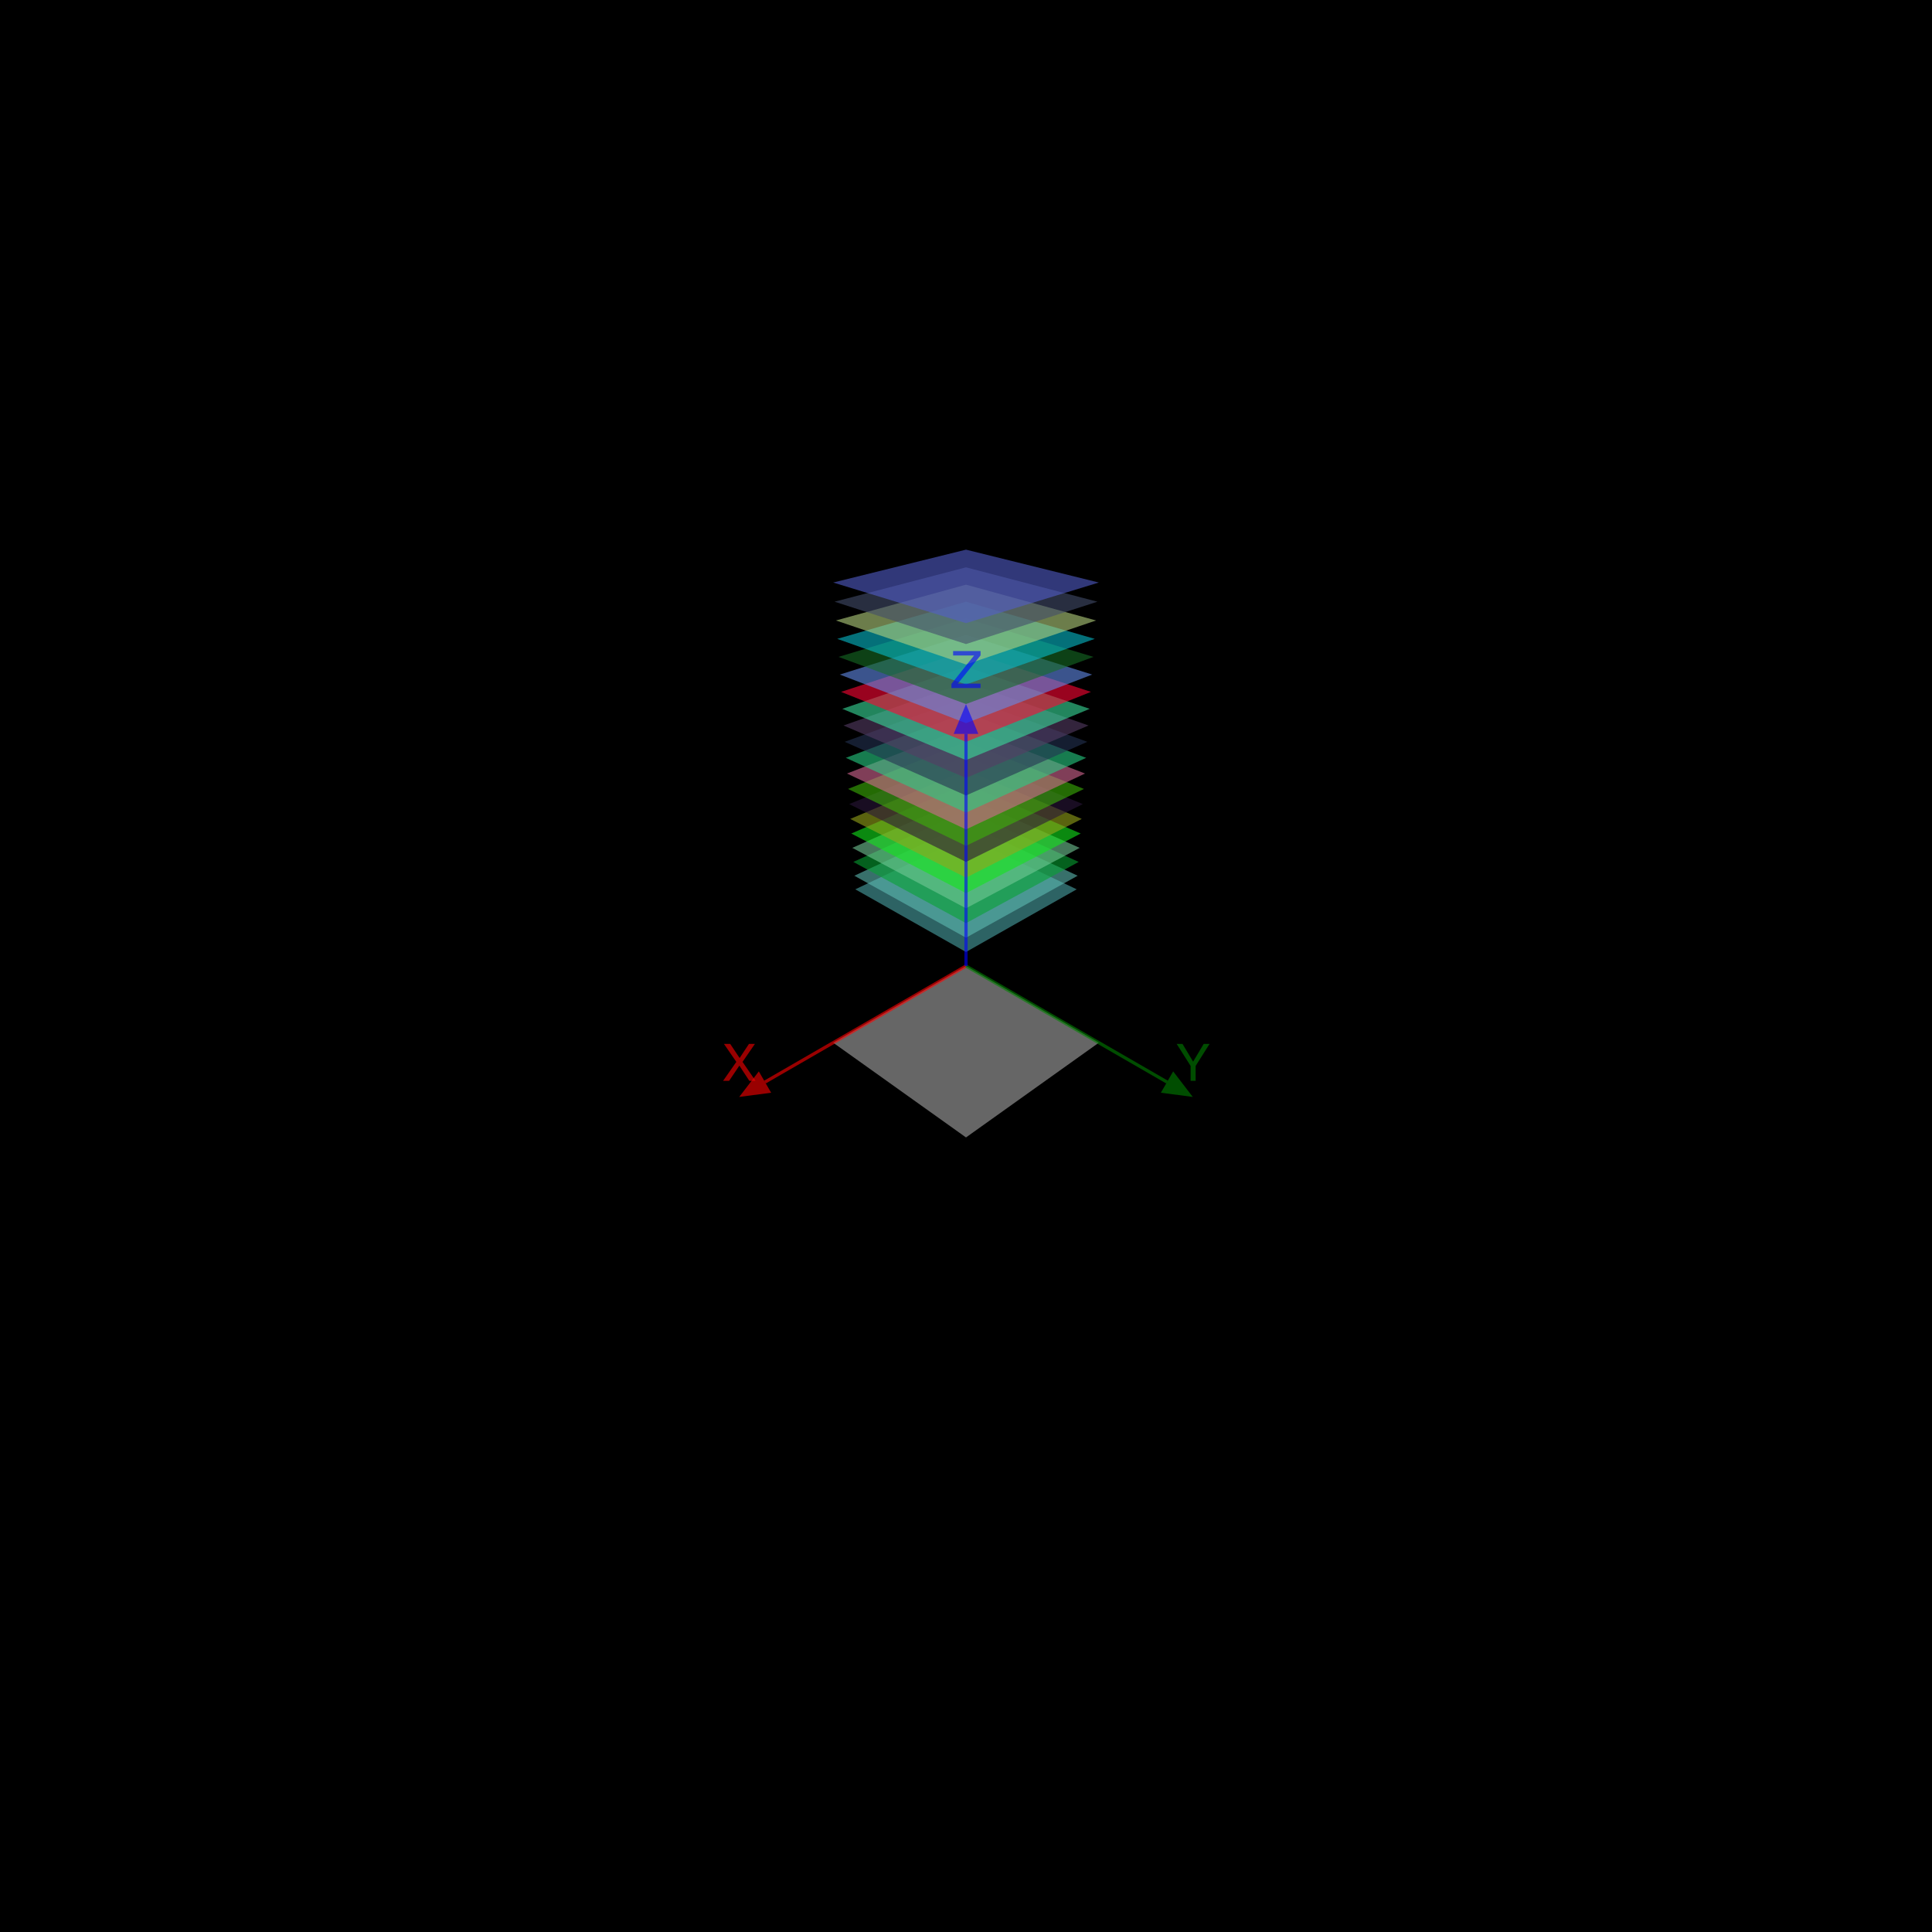
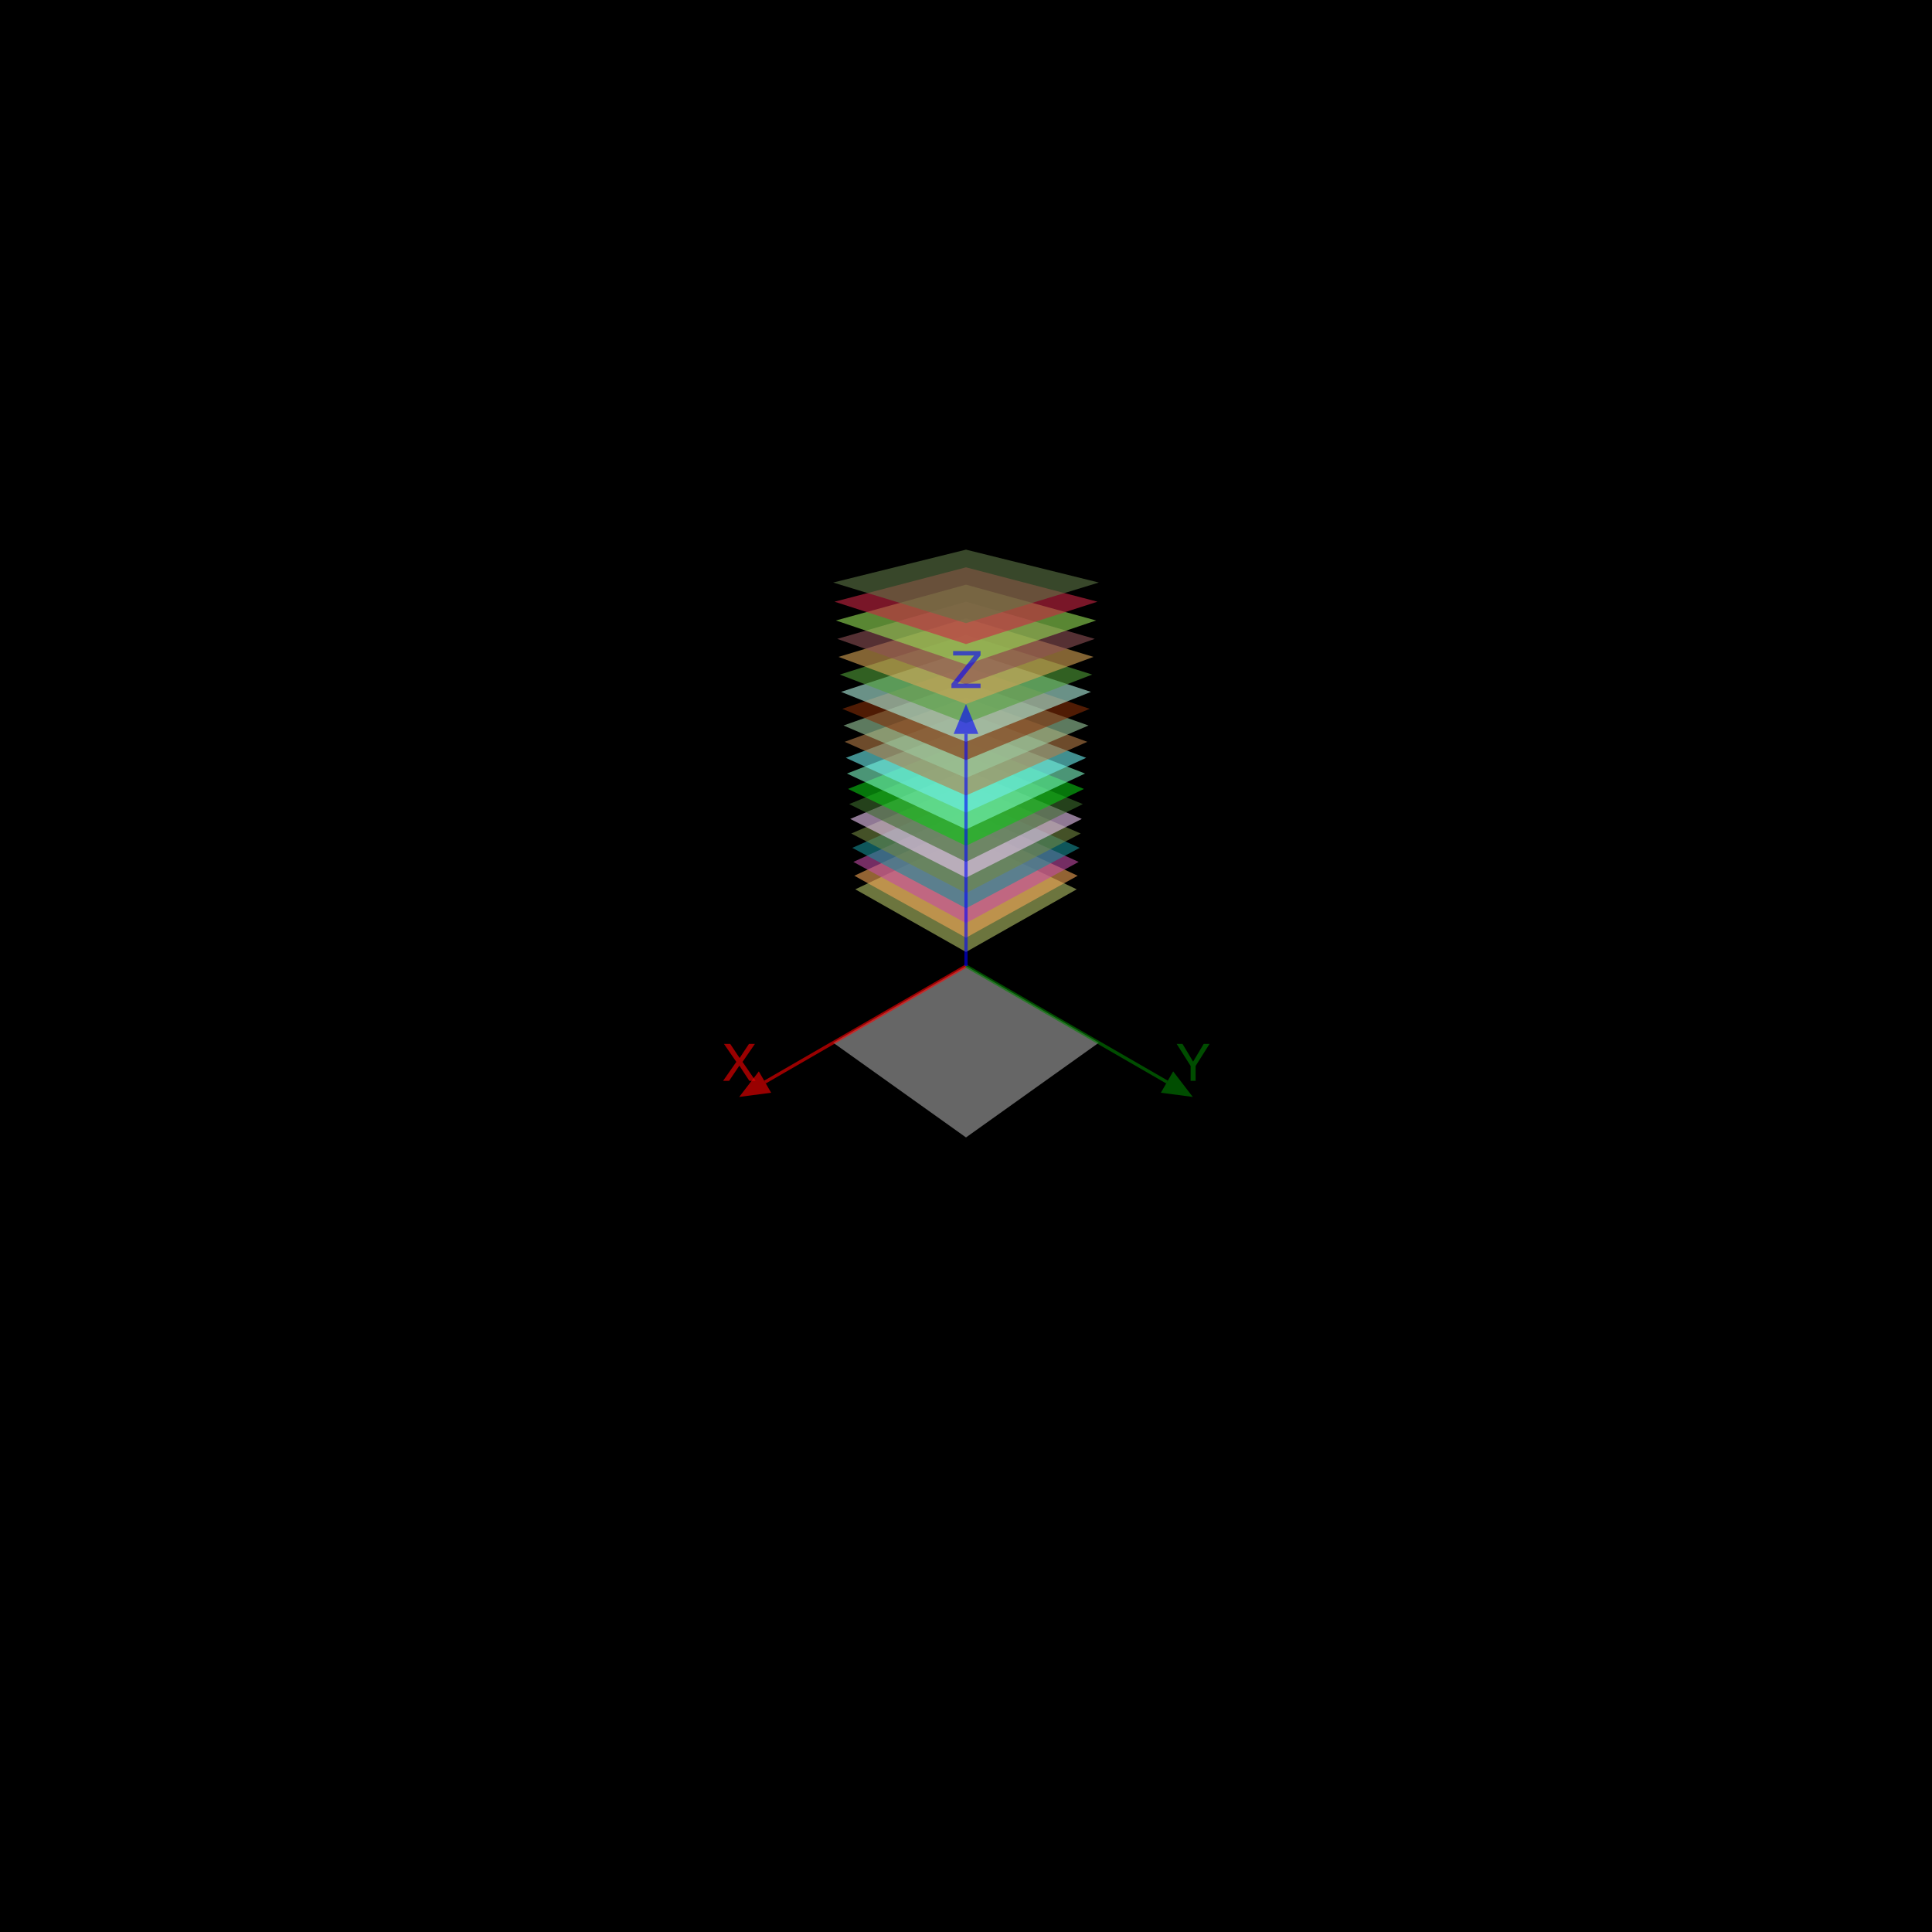
<svg xmlns="http://www.w3.org/2000/svg" xmlns:xlink="http://www.w3.org/1999/xlink" width="600pt" height="600pt" viewBox="0 0 600 600" version="1.1">
  <defs>
    <g>
      <symbol overflow="visible" id="glyph0-0">
        <path style="stroke:none;" d="M 0.516 0 L 0.516 -11.477 L 9.625 -11.477 L 9.625 0 Z M 8.188 -1.438 L 8.188 -10.039 L 1.953 -10.039 L 1.953 -1.438 Z M 8.188 -1.438 " />
      </symbol>
      <symbol overflow="visible" id="glyph0-1">
        <path style="stroke:none;" d="M 2.203 0 L 0.328 0 L 4.438 -5.883 L 0.586 -11.477 L 2.531 -11.477 L 5.461 -7.086 L 8.367 -11.477 L 10.219 -11.477 L 6.367 -5.883 L 10.406 0 L 8.477 0 L 5.383 -4.719 Z M 2.203 0 " />
      </symbol>
      <symbol overflow="visible" id="glyph0-2">
        <path style="stroke:none;" d="M 0.328 -11.477 L 2.141 -11.477 L 5.438 -5.961 L 8.734 -11.477 L 10.555 -11.477 L 6.219 -4.625 L 6.219 0 L 4.664 0 L 4.664 -4.625 Z M 0.328 -11.477 " />
      </symbol>
      <symbol overflow="visible" id="glyph0-3">
        <path style="stroke:none;" d="M 0.367 -1.289 L 7.406 -10.109 L 0.883 -10.109 L 0.883 -11.477 L 9.406 -11.477 L 9.406 -10.141 L 2.328 -1.367 L 9.406 -1.367 L 9.406 0 L 0.367 0 Z M 0.367 -1.289 " />
      </symbol>
    </g>
  </defs>
  <g id="surface119">
    <rect x="0" y="0" width="600" height="600" style="fill:rgb(0%,0%,0%);fill-opacity:1;stroke:none;" />
    <path style=" stroke:none;fill-rule:nonzero;fill:rgb(40%,40%,40%);fill-opacity:1;" d="M 300 300 L 258.746 323.816 L 300 353.242 L 341.254 323.816 Z M 300 300 " />
-     <path style=" stroke:none;fill-rule:nonzero;fill:rgb(29.984%,64.805%,65.516%);fill-opacity:0.6;" d="M 300 259.855 L 265.621 276.184 L 300 295.648 L 334.379 276.184 Z M 300 259.855 " />
-     <path style=" stroke:none;fill-rule:nonzero;fill:rgb(36.769%,72.803%,70.344%);fill-opacity:0.6;" d="M 300 255.848 L 265.316 271.965 L 300 291.211 L 334.684 271.965 Z M 300 255.848 " />
-     <path style=" stroke:none;fill-rule:nonzero;fill:rgb(2.756%,63.584%,19.497%);fill-opacity:0.6;" d="M 300 251.777 L 265.008 267.676 L 300 286.691 L 334.992 267.676 Z M 300 251.777 " />
-     <path style=" stroke:none;fill-rule:nonzero;fill:rgb(45.607%,78.52%,58.772%);fill-opacity:0.6;" d="M 300 247.641 L 264.691 263.309 L 300 282.078 L 335.309 263.309 Z M 300 247.641 " />
-     <path style=" stroke:none;fill-rule:nonzero;fill:rgb(7.282%,89.691%,10.999%);fill-opacity:0.6;" d="M 300 243.43 L 264.371 258.859 L 300 277.371 L 335.629 258.859 Z M 300 243.43 " />
-     <path style=" stroke:none;fill-rule:nonzero;fill:rgb(58.687%,64.913%,10.042%);fill-opacity:0.6;" d="M 300 239.152 L 264.043 254.328 L 300 272.574 L 335.957 254.328 Z M 300 239.152 " />
-     <path style=" stroke:none;fill-rule:nonzero;fill:rgb(16.781%,8.623%,22.34%);fill-opacity:0.6;" d="M 300 234.801 L 263.711 249.719 L 300 267.676 L 336.289 249.719 Z M 300 234.801 " />
-     <path style=" stroke:none;fill-rule:nonzero;fill:rgb(24.028%,69.856%,3.222%);fill-opacity:0.6;" d="M 300 230.379 L 263.371 245.016 L 300 262.676 L 336.629 245.016 Z M 300 230.379 " />
-     <path style=" stroke:none;fill-rule:nonzero;fill:rgb(83.467%,40.721%,57.681%);fill-opacity:0.6;" d="M 300 225.875 L 263.027 240.23 L 300 257.574 L 336.973 240.23 Z M 300 225.875 " />
-     <path style=" stroke:none;fill-rule:nonzero;fill:rgb(15.21%,80.678%,51.665%);fill-opacity:0.6;" d="M 300 221.297 L 262.676 235.352 L 300 252.363 L 337.324 235.352 Z M 300 221.297 " />
-     <path style=" stroke:none;fill-rule:nonzero;fill:rgb(14.017%,19.666%,32.529%);fill-opacity:0.6;" d="M 300 216.637 L 262.316 230.379 L 300 247.043 L 337.684 230.379 Z M 300 216.637 " />
-     <path style=" stroke:none;fill-rule:nonzero;fill:rgb(33.63%,23.789%,39.672%);fill-opacity:0.6;" d="M 300 211.895 L 261.949 225.309 L 300 241.605 L 338.051 225.309 Z M 300 211.895 " />
-     <path style=" stroke:none;fill-rule:nonzero;fill:rgb(22.683%,87.004%,60.96%);fill-opacity:0.6;" d="M 300 207.066 L 261.578 220.137 L 300 236.055 L 338.422 220.137 Z M 300 207.066 " />
-     <path style=" stroke:none;fill-rule:nonzero;fill:rgb(99.987%,2.244%,20.581%);fill-opacity:0.6;" d="M 300 202.152 L 261.195 214.867 L 300 230.379 L 338.805 214.867 Z M 300 202.152 " />
-     <path style=" stroke:none;fill-rule:nonzero;fill:rgb(38.796%,55.445%,91.963%);fill-opacity:0.6;" d="M 300 197.148 L 260.809 209.492 L 300 224.574 L 339.191 209.492 Z M 300 197.148 " />
-     <path style=" stroke:none;fill-rule:nonzero;fill:rgb(8.951%,42.433%,15.089%);fill-opacity:0.6;" d="M 300 192.051 L 260.414 204.004 L 300 218.645 L 339.586 204.004 Z M 300 192.051 " />
-     <path style=" stroke:none;fill-rule:nonzero;fill:rgb(2.877%,73.424%,78.636%);fill-opacity:0.6;" d="M 300 186.863 L 260.008 198.406 L 300 212.574 L 339.992 198.406 Z M 300 186.863 " />
-     <path style=" stroke:none;fill-rule:nonzero;fill:rgb(70.743%,81.756%,49.092%);fill-opacity:0.6;" d="M 300 181.574 L 259.598 192.695 L 300 206.371 L 340.402 192.695 Z M 300 181.574 " />
-     <path style=" stroke:none;fill-rule:nonzero;fill:rgb(26.417%,30.561%,42.121%);fill-opacity:0.6;" d="M 300 176.191 L 259.176 186.863 L 300 200.02 L 340.824 186.863 Z M 300 176.191 " />
-     <path style=" stroke:none;fill-rule:nonzero;fill:rgb(32.282%,36.516%,79.214%);fill-opacity:0.6;" d="M 300 170.699 L 258.746 180.91 L 300 193.52 L 341.254 180.91 Z M 300 170.699 " />
+     <path style=" stroke:none;fill-rule:nonzero;fill:rgb(70.688%,76.645%,40.207%);fill-opacity:0.6;" d="M 300 259.855 L 265.621 276.184 L 300 295.648 L 334.379 276.184 Z M 300 259.855 " />
+     <path style=" stroke:none;fill-rule:nonzero;fill:rgb(95.468%,65.037%,33.258%);fill-opacity:0.6;" d="M 300 255.848 L 265.316 271.965 L 300 291.211 L 334.684 271.965 Z M 300 255.848 " />
+     <path style=" stroke:none;fill-rule:nonzero;fill:rgb(76.102%,29.343%,64.858%);fill-opacity:0.6;" d="M 300 251.777 L 265.008 267.676 L 300 286.691 L 334.992 267.676 Z M 300 251.777 " />
+     <path style=" stroke:none;fill-rule:nonzero;fill:rgb(9.467%,56.626%,58.898%);fill-opacity:0.6;" d="M 300 247.641 L 264.691 263.309 L 300 282.078 L 335.309 263.309 Z M 300 247.641 " />
+     <path style=" stroke:none;fill-rule:nonzero;fill:rgb(44.489%,53.002%,25.764%);fill-opacity:0.6;" d="M 300 243.43 L 264.371 258.859 L 300 277.371 L 335.629 258.859 Z M 300 243.43 " />
+     <path style=" stroke:none;fill-rule:nonzero;fill:rgb(93.874%,78.423%,96.94%);fill-opacity:0.6;" d="M 300 239.152 L 264.043 254.328 L 300 272.574 L 335.957 254.328 Z M 300 239.152 " />
+     <path style=" stroke:none;fill-rule:nonzero;fill:rgb(24.023%,42.335%,17.907%);fill-opacity:0.6;" d="M 300 234.801 L 263.711 249.719 L 300 267.676 L 336.289 249.719 Z M 300 234.801 " />
+     <path style=" stroke:none;fill-rule:nonzero;fill:rgb(4.093%,76.848%,7.553%);fill-opacity:0.6;" d="M 300 230.379 L 263.371 245.016 L 300 262.676 L 336.629 245.016 Z M 300 230.379 " />
+     <path style=" stroke:none;fill-rule:nonzero;fill:rgb(49.342%,97.804%,76.883%);fill-opacity:0.6;" d="M 300 225.875 L 263.027 240.23 L 300 257.574 L 336.973 240.23 Z M 300 225.875 " />
+     <path style=" stroke:none;fill-rule:nonzero;fill:rgb(42.739%,93.176%,93.367%);fill-opacity:0.6;" d="M 300 221.297 L 262.676 235.352 L 300 252.363 L 337.324 235.352 Z M 300 221.297 " />
+     <path style=" stroke:none;fill-rule:nonzero;fill:rgb(71.169%,49.302%,28.185%);fill-opacity:0.6;" d="M 300 216.637 L 262.316 230.379 L 300 247.043 L 337.684 230.379 Z M 300 216.637 " />
+     <path style=" stroke:none;fill-rule:nonzero;fill:rgb(61.315%,79.604%,61.966%);fill-opacity:0.6;" d="M 300 211.895 L 261.949 225.309 L 300 241.605 L 338.051 225.309 Z M 300 211.895 " />
+     <path style=" stroke:none;fill-rule:nonzero;fill:rgb(51.598%,17.652%,3.001%);fill-opacity:0.6;" d="M 300 207.066 L 261.578 220.137 L 300 236.055 L 338.422 220.137 Z M 300 207.066 " />
+     <path style=" stroke:none;fill-rule:nonzero;fill:rgb(69.315%,94.8%,88.217%);fill-opacity:0.6;" d="M 300 202.152 L 261.195 214.867 L 300 230.379 L 338.805 214.867 Z M 300 202.152 " />
+     <path style=" stroke:none;fill-rule:nonzero;fill:rgb(32.74%,63.047%,22.231%);fill-opacity:0.6;" d="M 300 197.148 L 260.809 209.492 L 300 224.574 L 339.191 209.492 Z M 300 197.148 " />
+     <path style=" stroke:none;fill-rule:nonzero;fill:rgb(85.013%,64.735%,33.259%);fill-opacity:0.6;" d="M 300 192.051 L 260.414 204.004 L 300 218.645 L 339.586 204.004 Z M 300 192.051 " />
+     <path style=" stroke:none;fill-rule:nonzero;fill:rgb(55.685%,31.802%,33.742%);fill-opacity:0.6;" d="M 300 186.863 L 260.008 198.406 L 300 212.574 L 339.992 198.406 Z M 300 186.863 " />
+     <path style=" stroke:none;fill-rule:nonzero;fill:rgb(58.327%,87.742%,33.342%);fill-opacity:0.6;" d="M 300 181.574 L 259.598 192.695 L 300 206.371 L 340.402 192.695 Z M 300 181.574 " />
+     <path style=" stroke:none;fill-rule:nonzero;fill:rgb(78.701%,15.071%,26.673%);fill-opacity:0.6;" d="M 300 176.191 L 259.176 186.863 L 300 200.02 L 340.824 186.863 Z M 300 176.191 " />
+     <path style=" stroke:none;fill-rule:nonzero;fill:rgb(36.284%,46.744%,27.347%);fill-opacity:0.6;" d="M 300 170.699 L 258.746 180.91 L 300 193.52 L 341.254 180.91 Z M 300 170.699 " />
    <path style="fill:none;stroke-width:1;stroke-linecap:butt;stroke-linejoin:miter;stroke:rgb(100%,0%,0%);stroke-opacity:0.6;stroke-miterlimit:10;" d="M 300 300 L 237.57 336.043 " />
    <path style=" stroke:none;fill-rule:nonzero;fill:rgb(100%,0%,0%);fill-opacity:0.6;" d="M 239.484 339.355 L 229.57 340.664 L 235.66 332.73 " />
    <g style="fill:rgb(100%,0%,0%);fill-opacity:0.6;">
      <use xlink:href="#glyph0-1" x="224.235" y="335.662" />
    </g>
    <path style="fill:none;stroke-width:1;stroke-linecap:butt;stroke-linejoin:miter;stroke:rgb(0%,50.196%,0%);stroke-opacity:0.6;stroke-miterlimit:10;" d="M 300 300 L 362.43 336.043 " />
    <path style=" stroke:none;fill-rule:nonzero;fill:rgb(0%,50.196%,0%);fill-opacity:0.6;" d="M 364.34 332.73 L 370.43 340.664 L 360.516 339.355 " />
    <g style="fill:rgb(0%,50.196%,0%);fill-opacity:0.6;">
      <use xlink:href="#glyph0-2" x="365.093" y="335.662" />
    </g>
    <path style="fill:none;stroke-width:1;stroke-linecap:butt;stroke-linejoin:miter;stroke:rgb(0%,0%,100%);stroke-opacity:0.6;stroke-miterlimit:10;" d="M 300 300 L 300 227.914 " />
    <path style=" stroke:none;fill-rule:nonzero;fill:rgb(0%,0%,100%);fill-opacity:0.6;" d="M 296.172 227.914 L 300 218.676 L 303.828 227.914 " />
    <g style="fill:rgb(0%,0%,100%);fill-opacity:0.6;">
      <use xlink:href="#glyph0-3" x="295.113" y="213.676" />
    </g>
  </g>
</svg>
